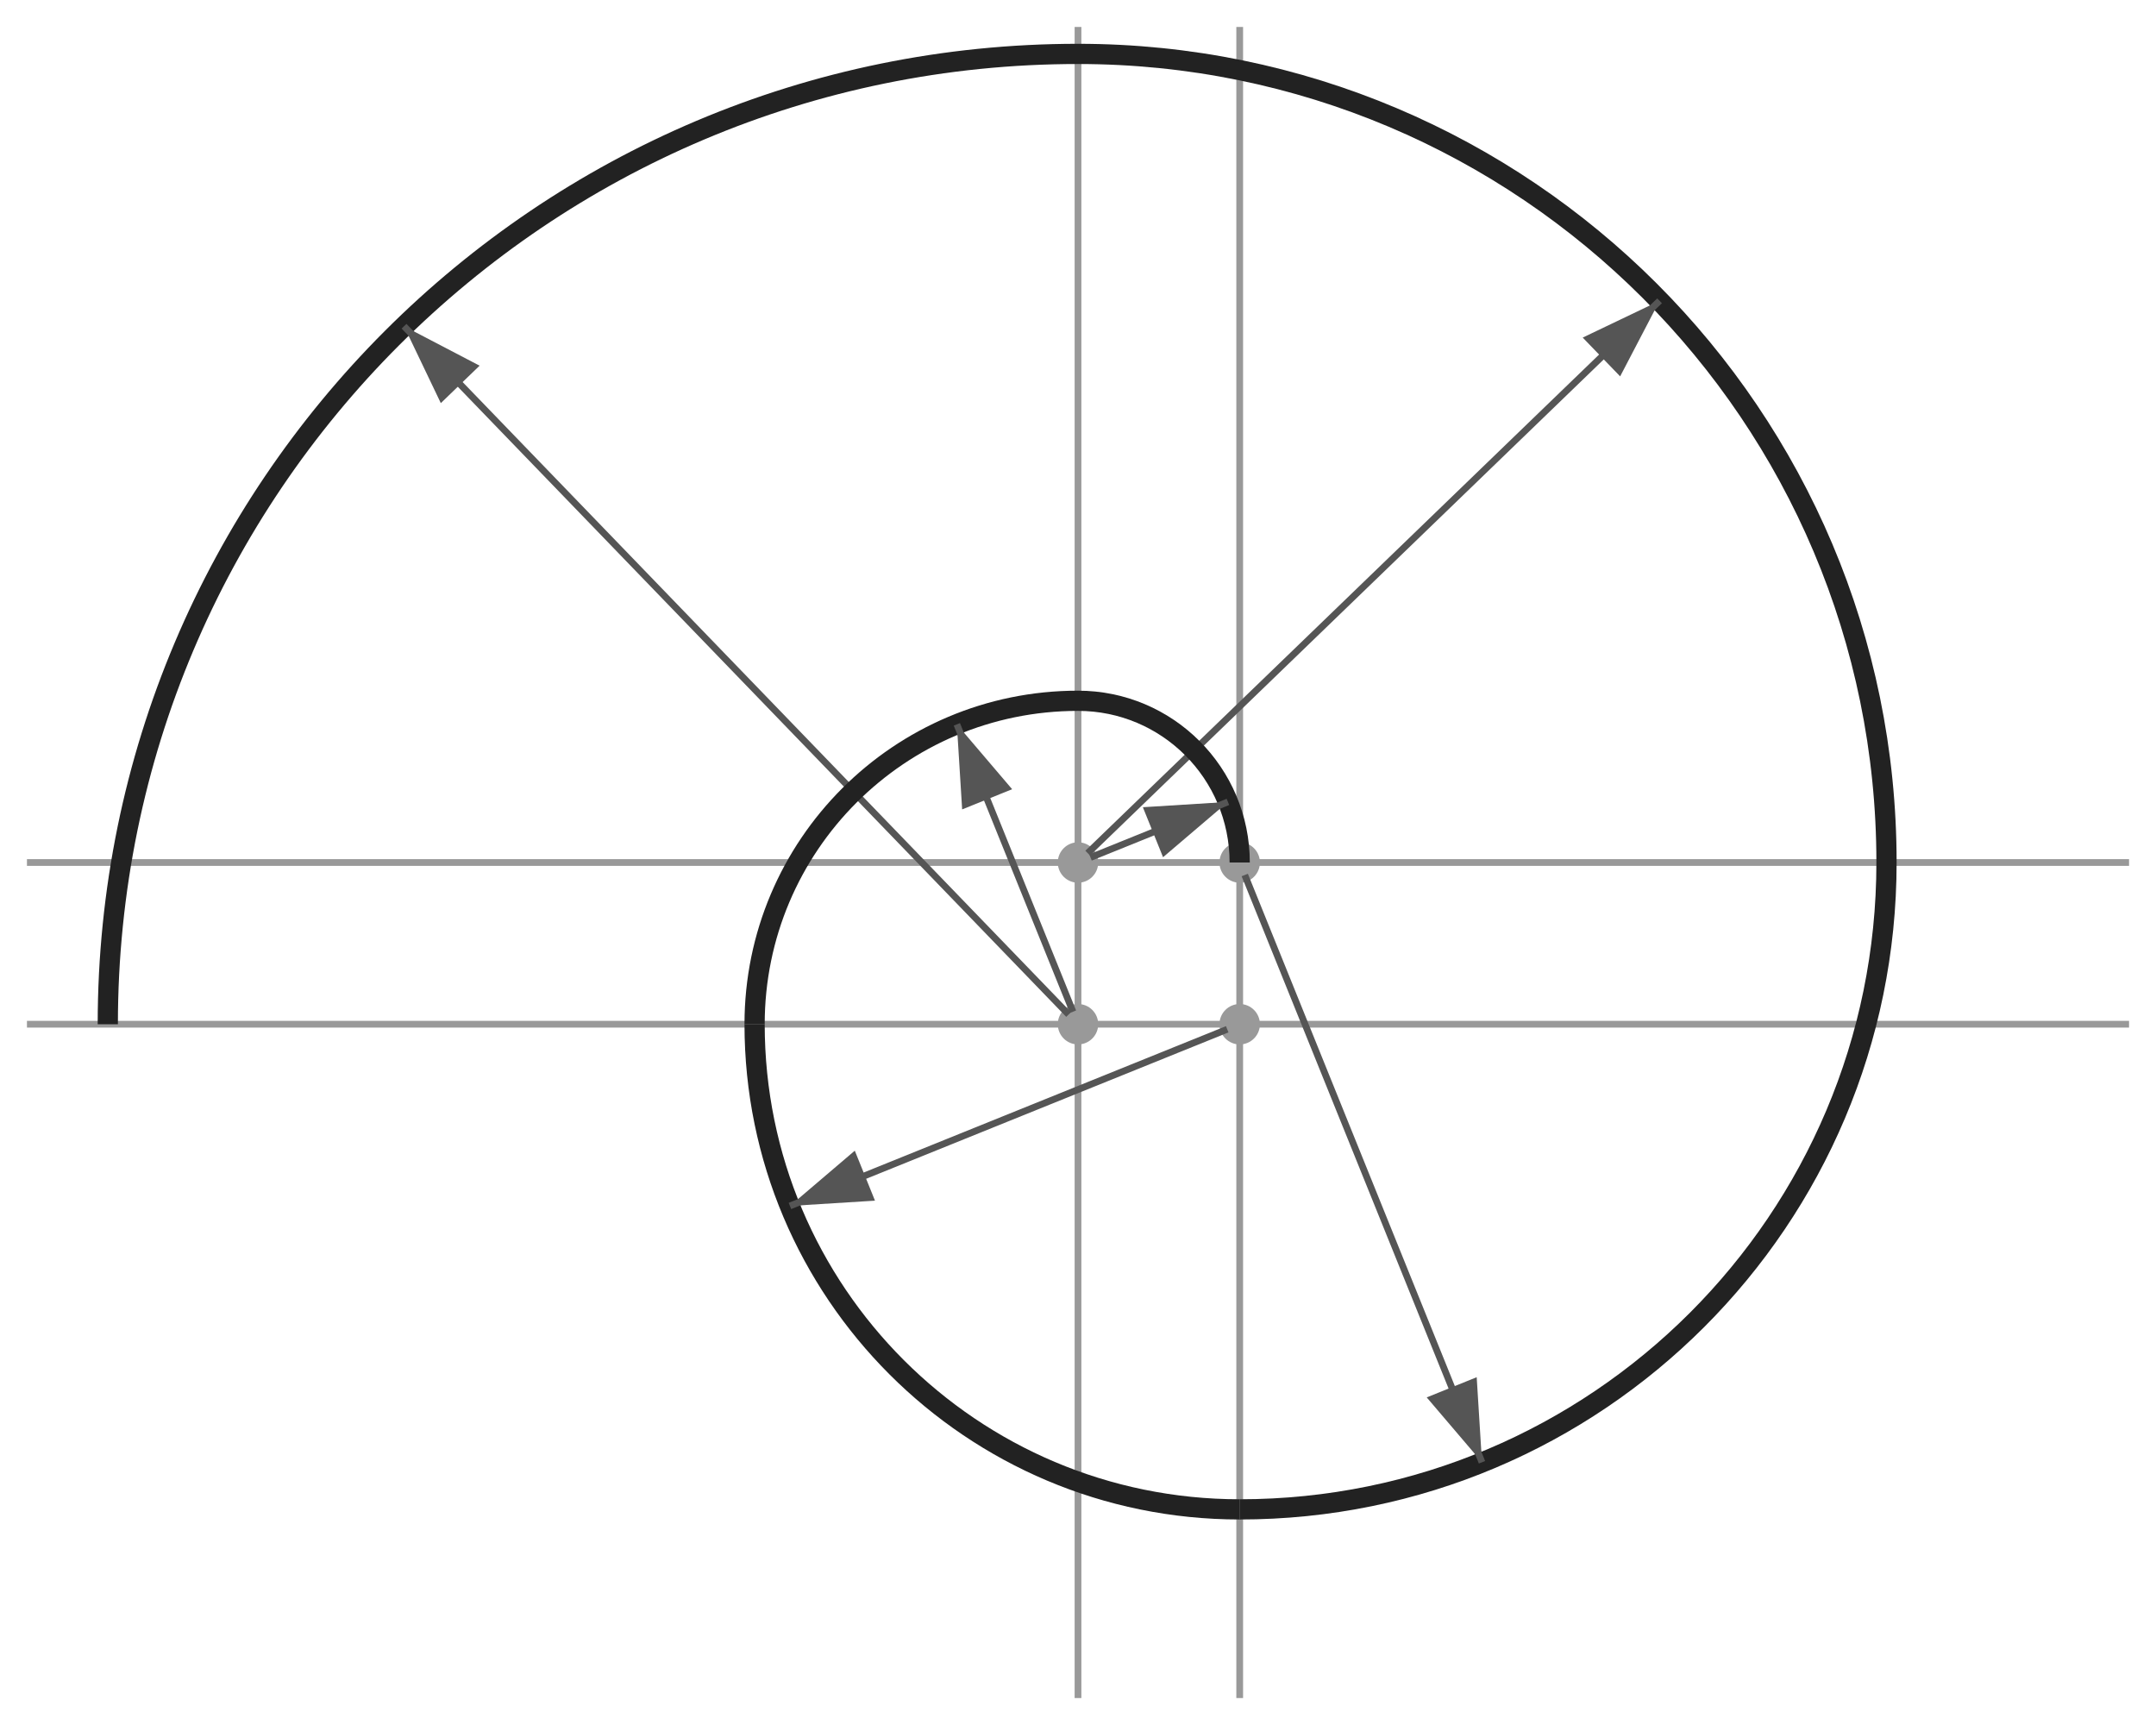
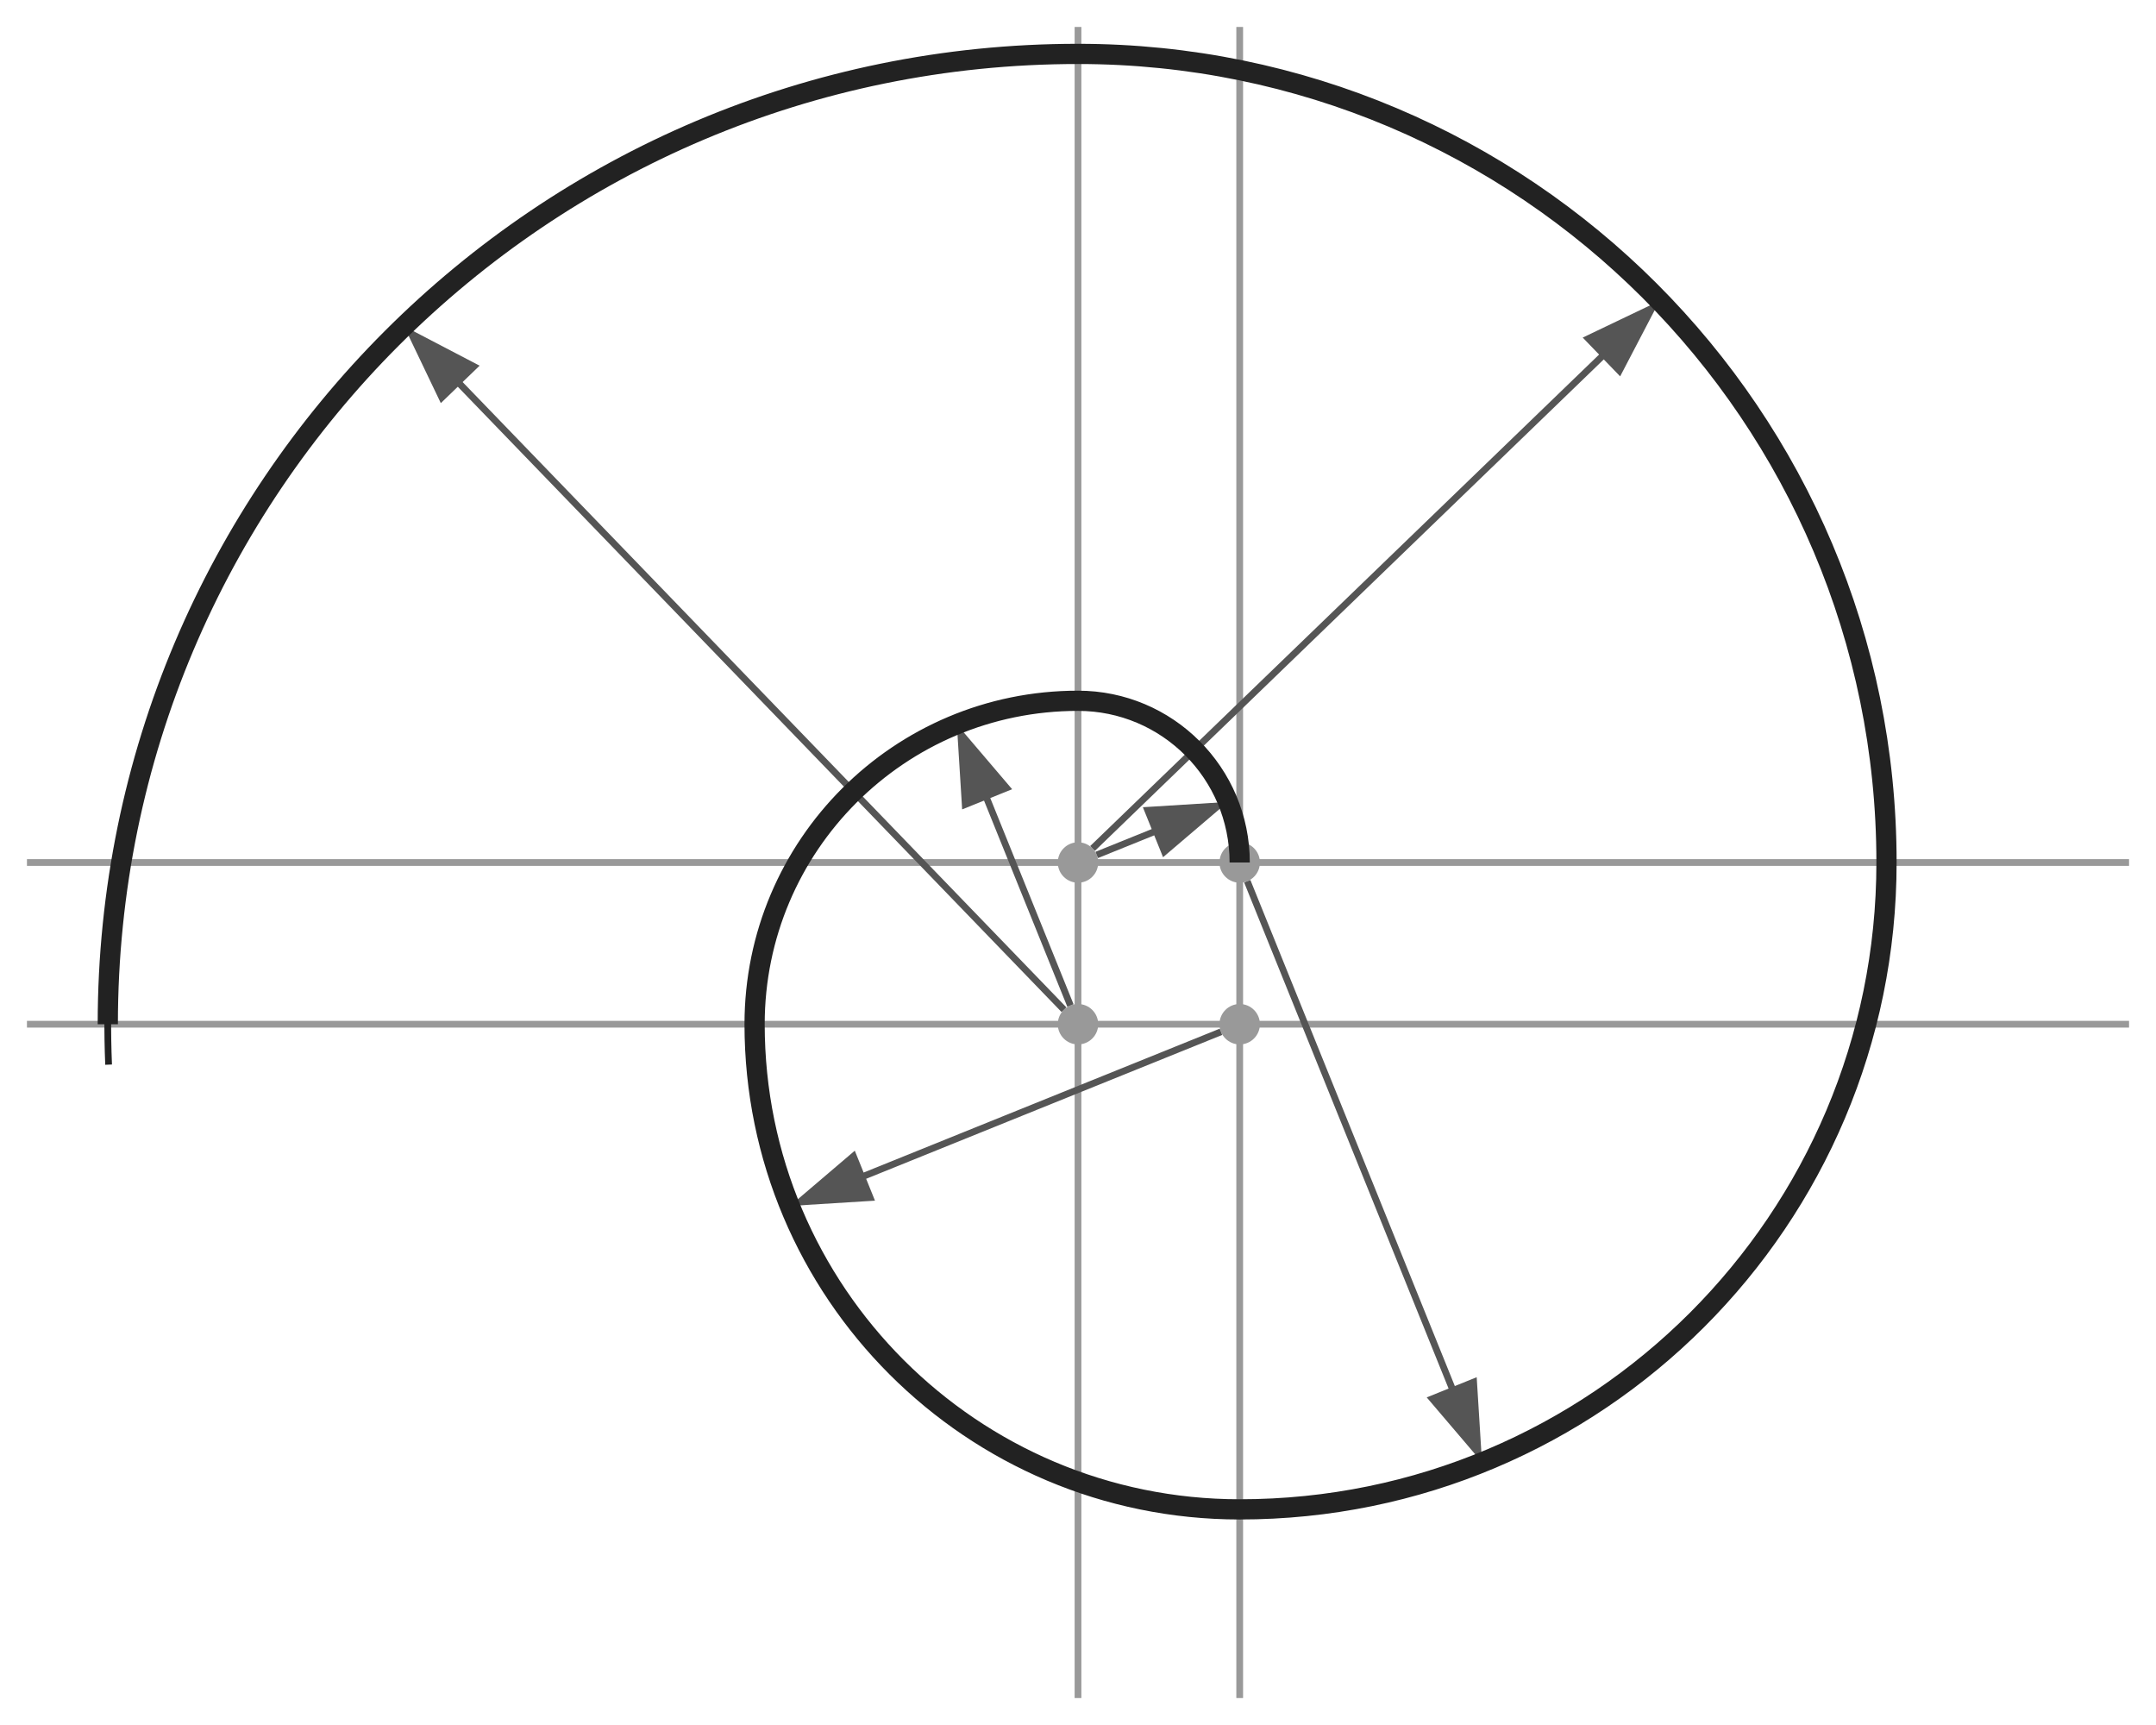
<svg xmlns="http://www.w3.org/2000/svg" width="320" height="256" viewBox="0 0 320 256">
  <style type="text/css">
  
  .eyes { fill: #999; stroke: none; }
  .baselines { fill: none; stroke-width: 1px; stroke: #999; }
  .radii { fill: none; stroke-width: 1px; stroke: #555; }
  .arrowhead { fill: #555; stroke: none; }
-   .spiral-line { fill: none; stroke-width: 3px; stroke: #222; }
+   .constructor { fill: none; stroke-width: 1px; stroke: #222; }
+   .result { fill: none; stroke-width: 3px; stroke: #222; }
  
 </style>
  <line class="baselines" x1="4" y1="128" x2="316" y2="128" />
  <line class="baselines" x1="4" y1="152" x2="316" y2="152" />
  <line class="baselines" x1="160" y1="4" x2="160" y2="252" />
  <line class="baselines" x1="184" y1="4" x2="184" y2="252" />
  <circle class="eyes" cx="160" cy="128" r="3" />
  <circle class="eyes" cx="184" cy="128" r="3" />
  <circle class="eyes" cx="160" cy="152" r="3" />
  <circle class="eyes" cx="184" cy="152" r="3" />
  <g id="arc-6">
-     <path class="spiral-line" d="M 160 8 A 144 144 180 0 0 16 152" />
+     <path class="constructor" d="M 160 8 A 144 144 180 0 0 16.12 158" />
    <g transform="rotate(46, 160, 152)">
-       <line class="radii" x1="158" y1="152" x2="16" y2="152" />
+       <line class="radii" x1="157" y1="152" x2="19" y2="152" />
      <polygon class="arrowhead" points="16,152, 28,148 28,156" />
    </g>
  </g>
  <g id="arc-5">
-     <path class="spiral-line" d="M 280 128 A 120 120 180 0 0 160 8" />
+     <path class="constructor" d="M 280 128 A 120 120 180 0 0 160 8" />
    <g transform="rotate(46, 160, 128)">
-       <line class="radii" x1="160" y1="126" x2="160" y2="8" />
+       <line class="radii" x1="160" y1="125" x2="160" y2="11" />
      <polygon class="arrowhead" points="160,8, 156,20 164,20" />
    </g>
  </g>
  <g id="arc-4">
-     <path class="spiral-line" d="M 184 224 A 96 96 180 0 0 280 128" />
+     <path class="constructor" d="M 184 224 A 96 96 180 0 0 280 128" />
    <g transform="rotate(68, 184, 128)">
-       <line class="radii" x1="186" y1="128" x2="280" y2="128" />
+       <line class="radii" x1="187" y1="128" x2="277" y2="128" />
      <polygon class="arrowhead" points="280,128, 268,124 268,132" />
    </g>
  </g>
  <g id="arc-3">
-     <path class="spiral-line" d="M 112 152 A 72 72 180 0 0 184 224" />
+     <path class="constructor" d="M 112 152 A 72 72 180 0 0 184 224" />
    <g transform="rotate(68, 184, 152)">
-       <line class="radii" x1="184" y1="154" x2="184" y2="224" />
+       <line class="radii" x1="184" y1="155" x2="184" y2="221" />
      <polygon class="arrowhead" points="184,224, 188,212 180,212" />
    </g>
  </g>
  <g id="arc-2">
-     <path class="spiral-line" d="M 160 104 A 48 48 180 0 0 112 152" />
+     <path class="constructor" d="M 160 104 A 48 48 180 0 0 112 152" />
    <g transform="rotate(68, 160, 152)">
-       <line class="radii" x1="158" y1="152" x2="112" y2="152" />
+       <line class="radii" x1="157" y1="152" x2="115" y2="152" />
      <polygon class="arrowhead" points="112,152, 124,148 124,156" />
    </g>
  </g>
  <g id="arc-1">
-     <path class="spiral-line" d="M 184 128 A 24 24 180 0 0 160 104" />
+     <path class="constructor" d="M 183.97 125 A 24 24 180 0 0 160 104" />
    <g transform="rotate(68, 160, 128)">
-       <line class="radii" x1="160" y1="126" x2="160" y2="104" />
+       <line class="radii" x1="160" y1="125" x2="160" y2="107" />
      <polygon class="arrowhead" points="160,104, 164,116 156,116" />
    </g>
  </g>
+   <g id="figure">
+     <path class="result" d="M 184 128 A 24 24 180 0 0 160 104 A 48 48 180 0 0 112 152 A 72 72 180 0 0 184 224 A 96 96 180 0 0 280 128 A 120 120 180 0 0 160 8 A 144 144 180 0 0 16 152" />
+   </g>
</svg>
